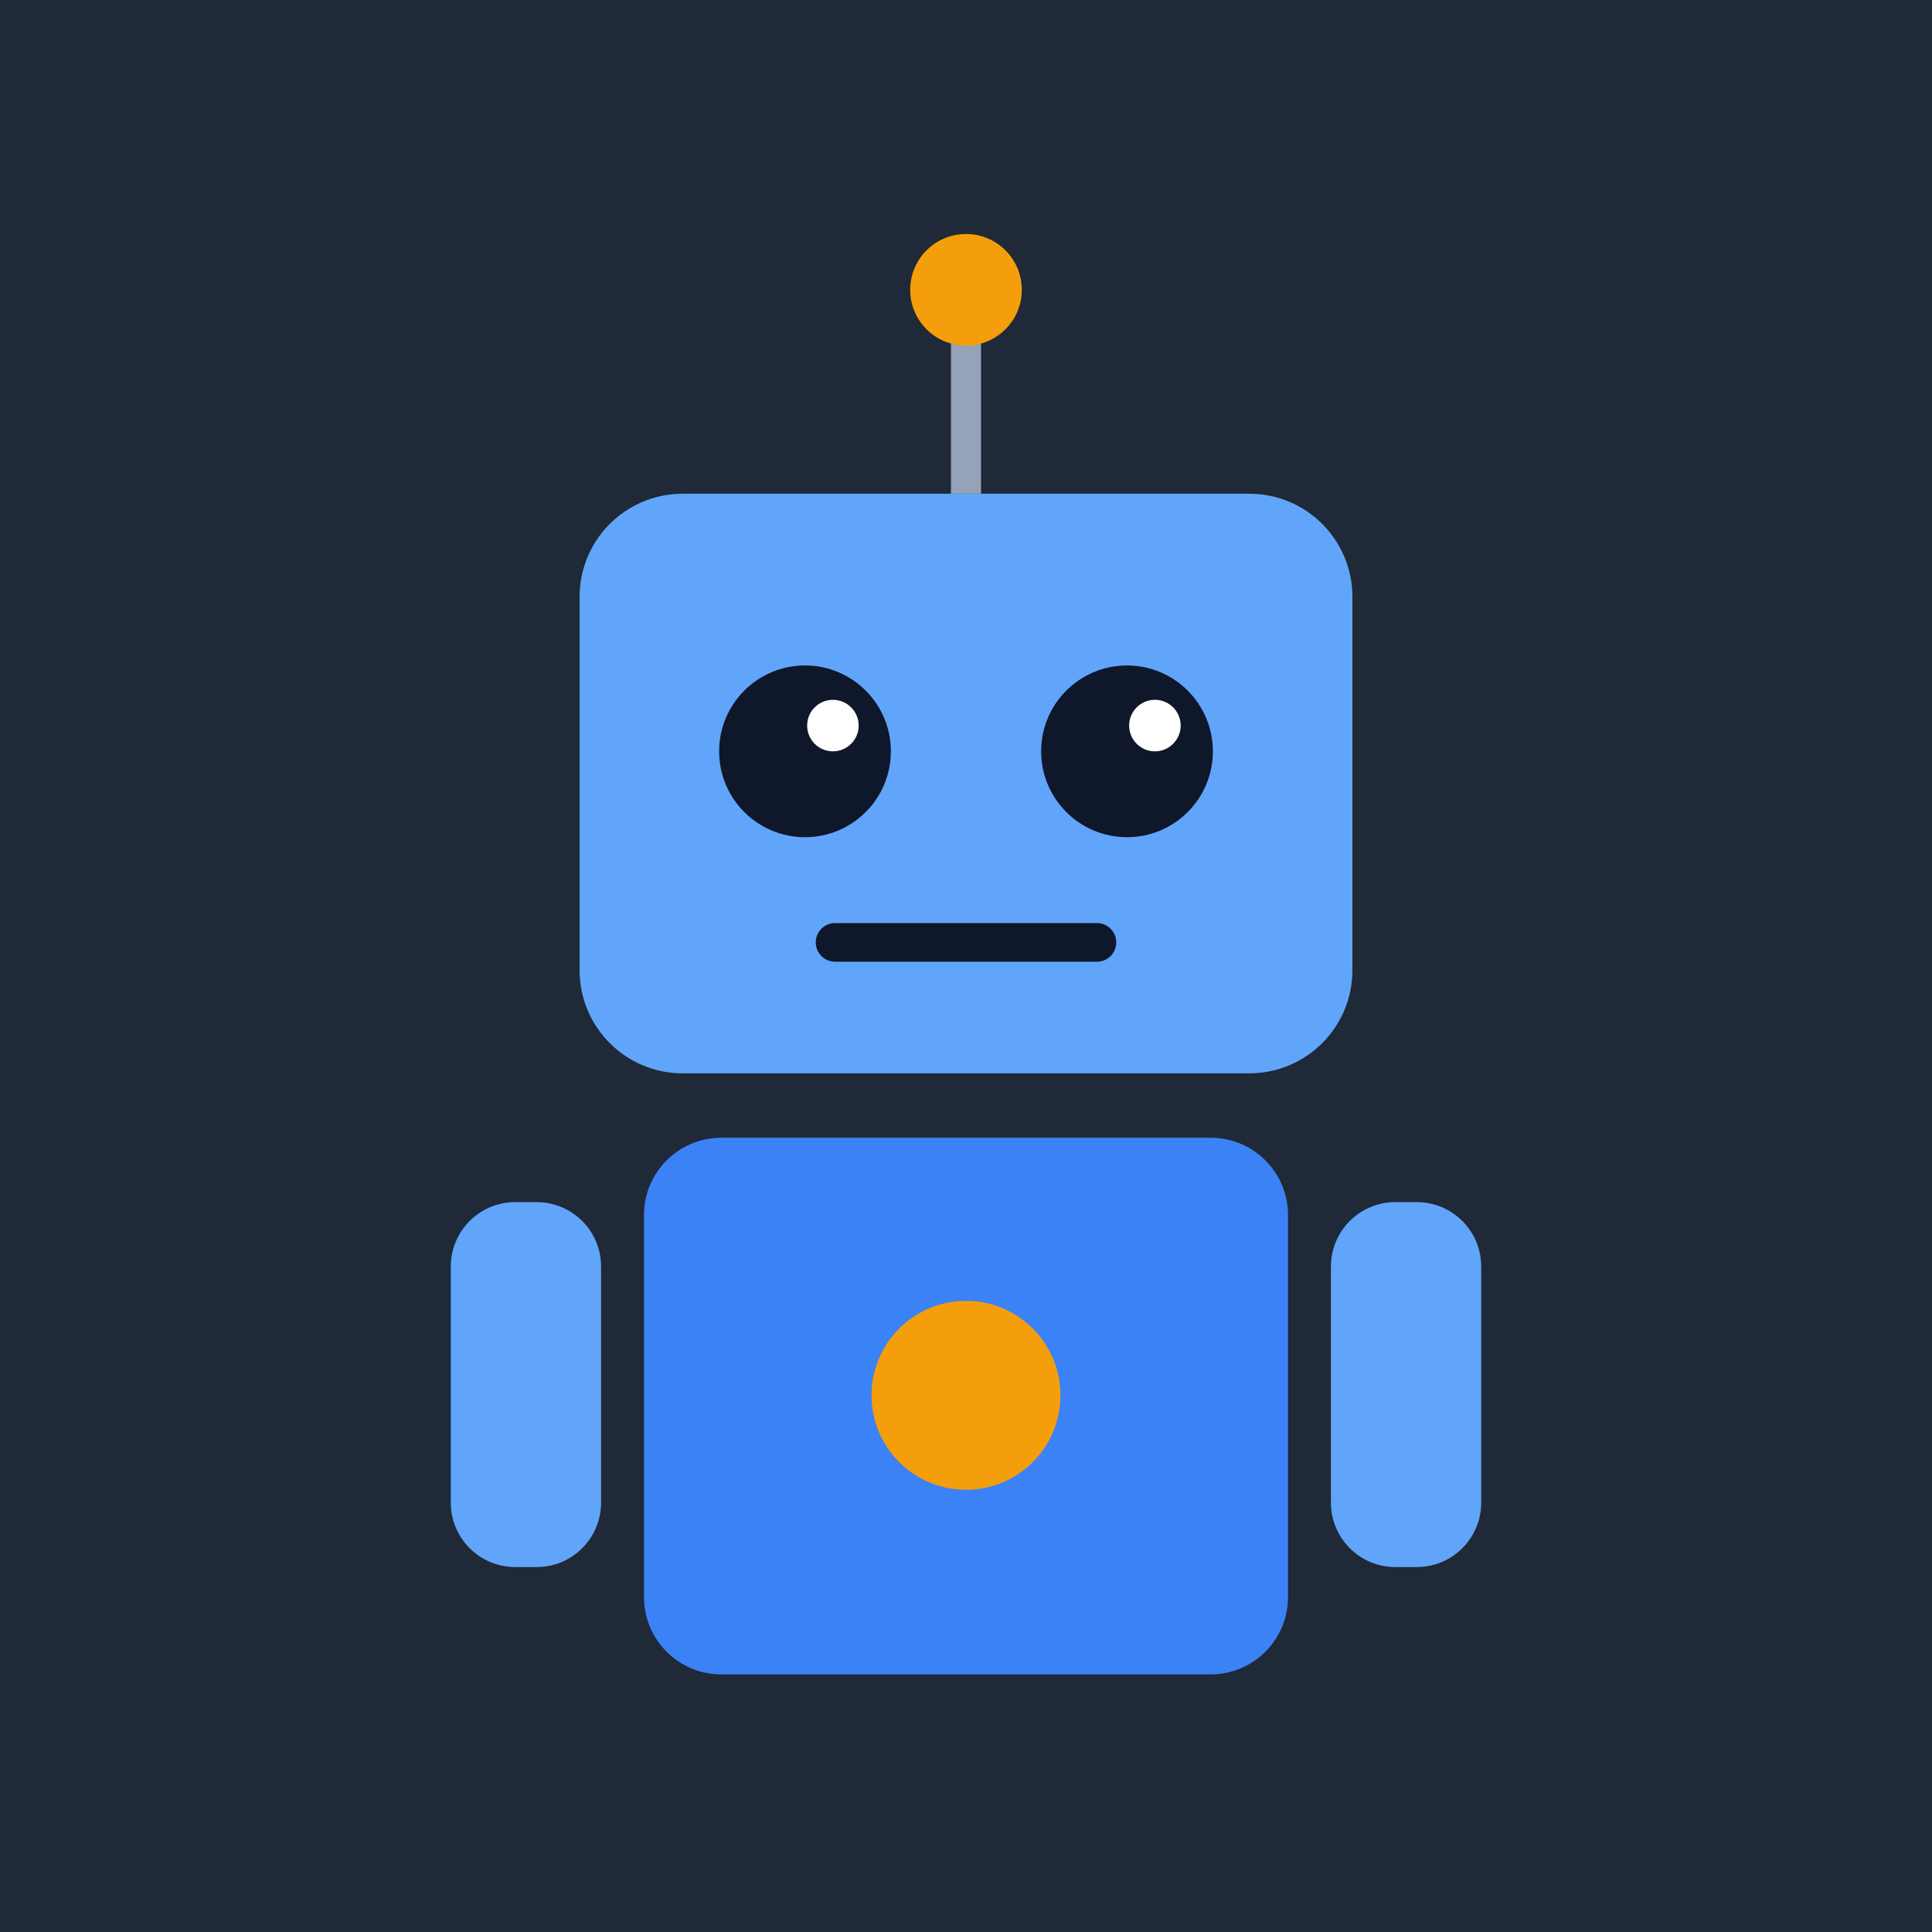
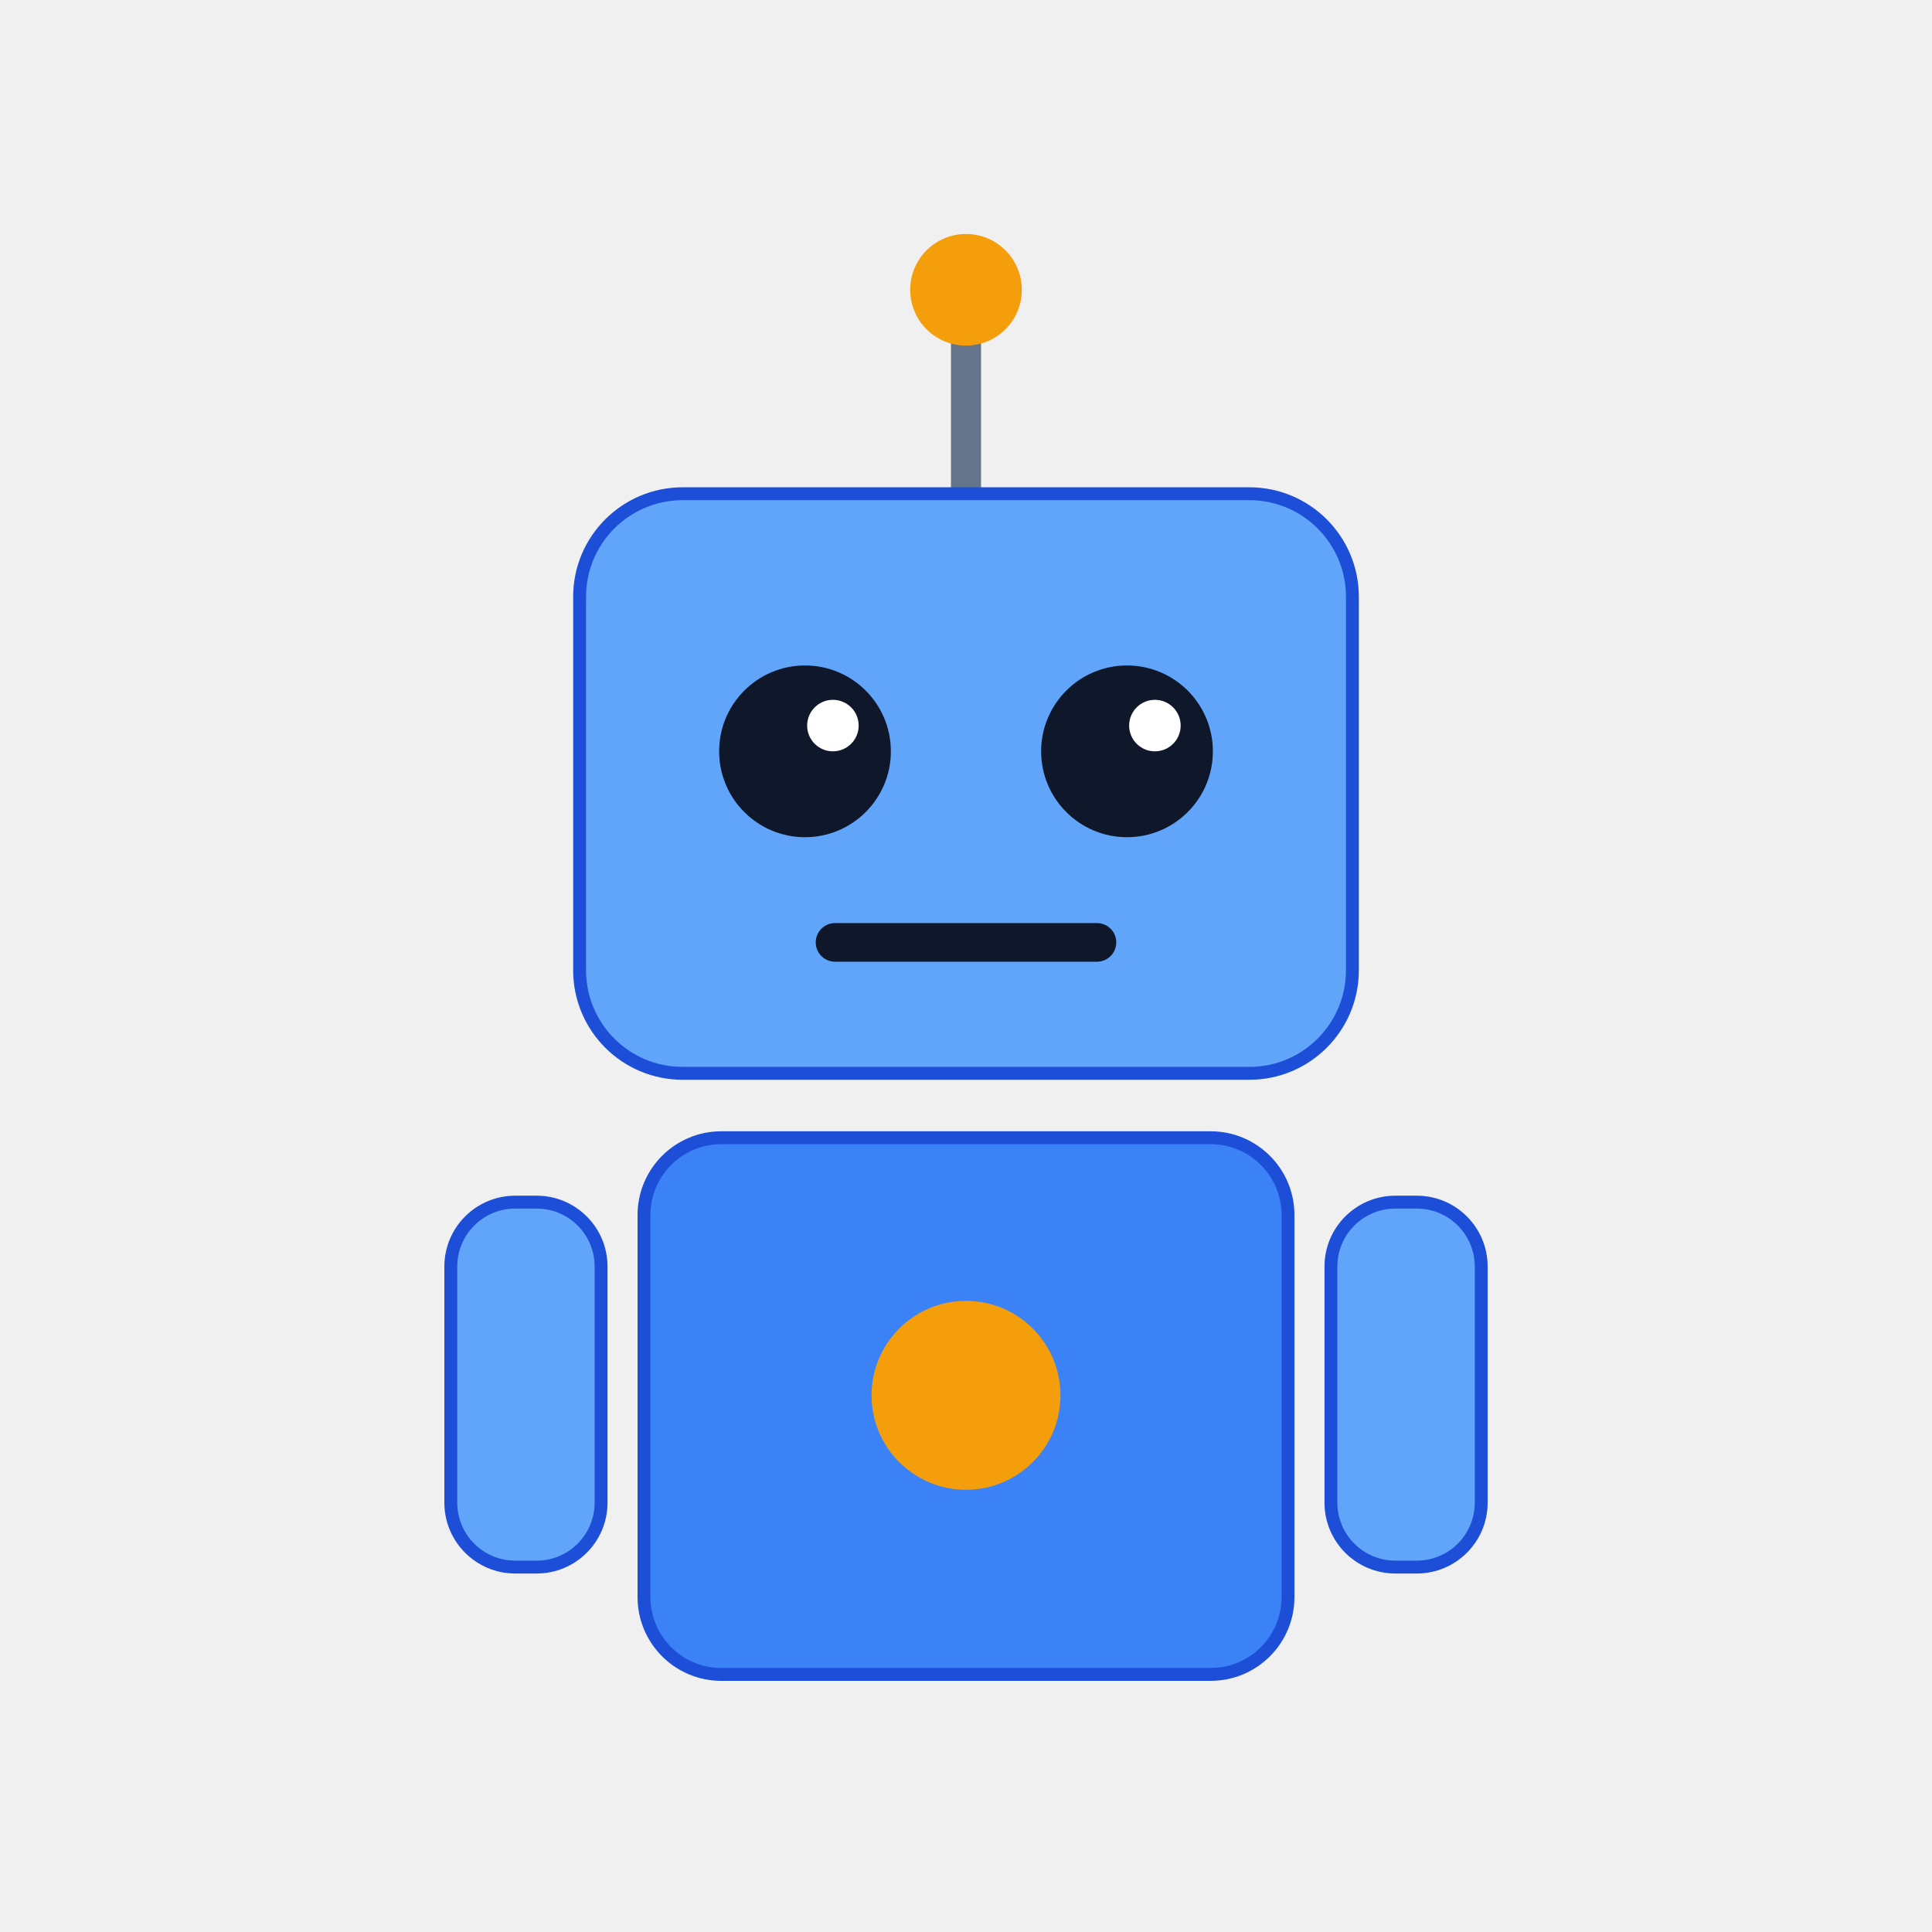
<svg xmlns="http://www.w3.org/2000/svg" width="900" height="900" viewBox="0 0 900 900">
-   <rect width="900" height="900" fill="#1f2937" />
-   <line x1="450" y1="150" x2="450" y2="230" stroke="#94a3b8" stroke-width="14" />
+   <line x1="450" y1="150" x2="450" y2="230" stroke="#64748b" stroke-width="14" />
  <circle cx="450" cy="135" r="26" fill="#f59e0b" />
-   <rect x="270" y="230" width="360" height="270" rx="48" fill="#60a5fa" />
+   <rect x="270" y="230" width="360" height="270" rx="48" fill="#60a5fa" stroke="#1d4ed8" stroke-width="6" />
  <circle cx="375" cy="350" r="40" fill="#0f172a" />
  <circle cx="525" cy="350" r="40" fill="#0f172a" />
  <circle cx="388" cy="338" r="12" fill="#ffffff" />
  <circle cx="538" cy="338" r="12" fill="#ffffff" />
  <rect x="380" y="430" width="140" height="18" rx="9" fill="#0f172a" />
-   <rect x="300" y="530" width="300" height="250" rx="36" fill="#3b82f6" />
-   <rect x="210" y="560" width="70" height="170" rx="30" fill="#60a5fa" />
-   <rect x="620" y="560" width="70" height="170" rx="30" fill="#60a5fa" />
+   <rect x="300" y="530" width="300" height="250" rx="36" fill="#3b82f6" stroke="#1d4ed8" stroke-width="6" />
+   <rect x="210" y="560" width="70" height="170" rx="30" fill="#60a5fa" stroke="#1d4ed8" stroke-width="6" />
+   <rect x="620" y="560" width="70" height="170" rx="30" fill="#60a5fa" stroke="#1d4ed8" stroke-width="6" />
  <circle cx="450" cy="650" r="44" fill="#f59e0b" />
</svg>
